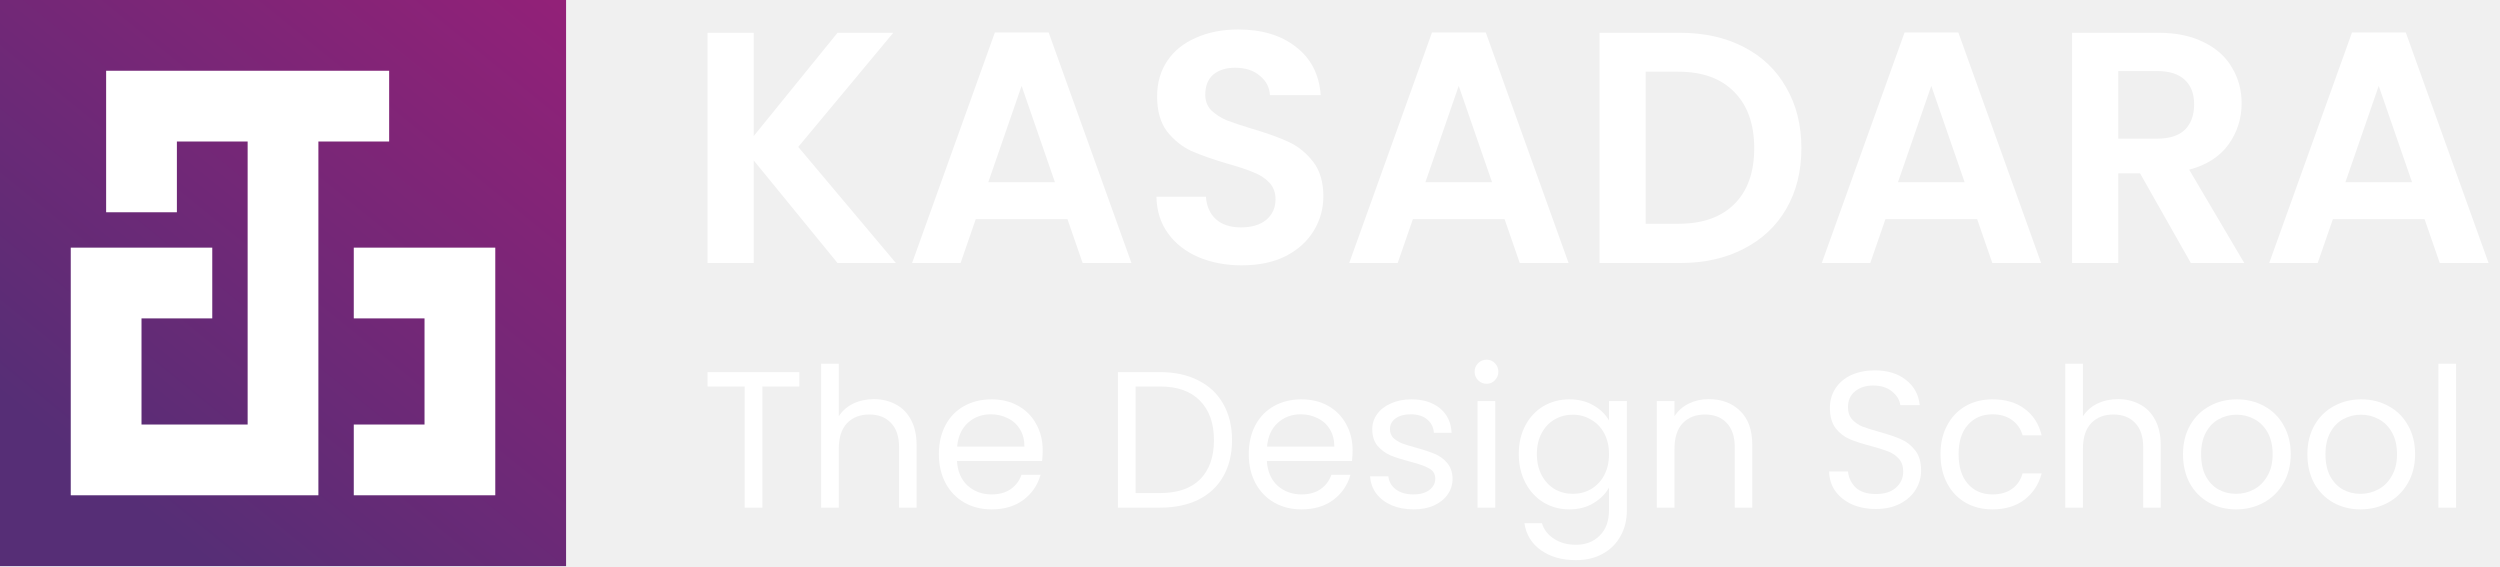
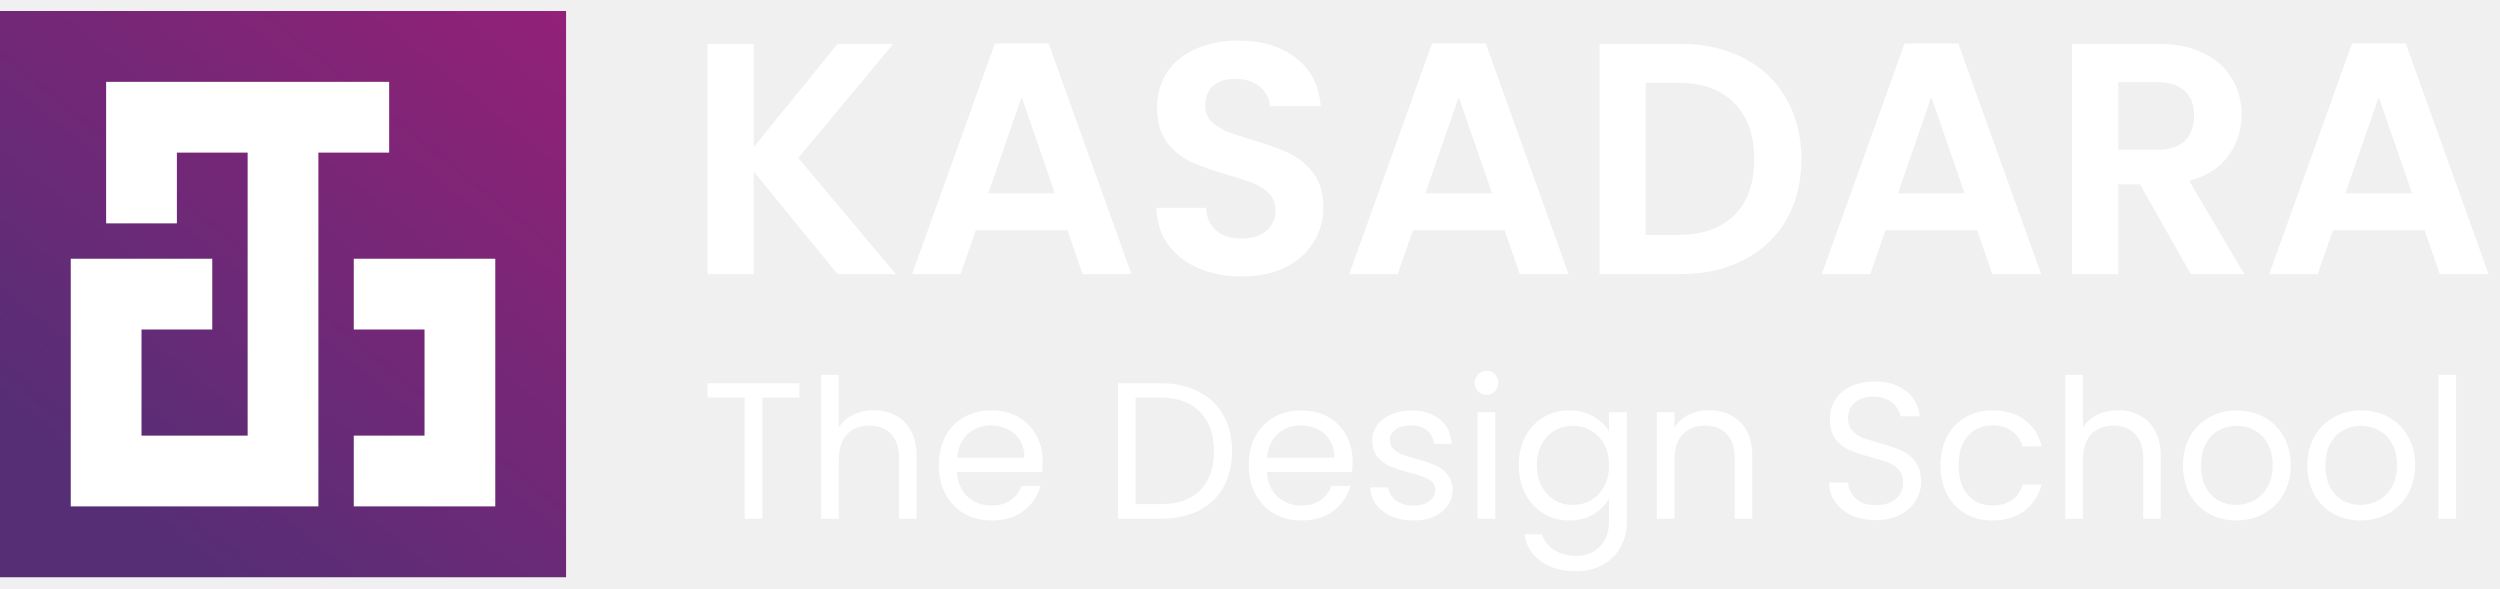
- <svg xmlns="http://www.w3.org/2000/svg" width="212" height="48" viewBox="0 0 212 48" fill="none">
+ <svg xmlns="http://www.w3.org/2000/svg" width="170" height="40" viewBox="0 0 212 48" fill="none">
  <g clip-path="url(#clip0_1375_62674)">
    <path d="M0 0H48V48H0V0Z" fill="url(#paint0_linear_1375_62674)" />
    <path d="M45 3V45H3V3H45ZM48 0H0V48H48V0Z" fill="url(#paint1_linear_1375_62674)" />
    <path d="M33 9V6H9V9V18H10.5H12H15V12H21V36H12V27H18V21H9H6V27V42H9H12H27V39V36V12H33V9Z" fill="white" />
    <path d="M39 21H30V27H36V36H30V42H36H39H42V27V21H39Z" fill="white" />
  </g>
  <path d="M71.021 22.304L63.916 13.605V22.304H60V2.78H63.916V11.535L71.021 2.78H75.748L67.692 12.458L75.972 22.304H71.021Z" fill="white" />
  <path d="M90.52 18.584H82.744L81.457 22.304H77.345L84.366 2.752H88.925L95.947 22.304H91.807L90.52 18.584ZM89.457 15.451L86.632 7.283L83.807 15.451H89.457Z" fill="white" />
  <path d="M105.312 22.5C103.951 22.5 102.72 22.267 101.62 21.801C100.538 21.334 99.68 20.663 99.046 19.787C98.412 18.91 98.086 17.875 98.067 16.682H102.263C102.319 17.484 102.599 18.118 103.102 18.584C103.624 19.05 104.333 19.283 105.228 19.283C106.142 19.283 106.86 19.069 107.382 18.64C107.904 18.192 108.165 17.614 108.165 16.906C108.165 16.328 107.988 15.852 107.634 15.479C107.279 15.106 106.832 14.817 106.291 14.612C105.769 14.388 105.042 14.146 104.109 13.885C102.841 13.512 101.806 13.148 101.004 12.794C100.221 12.421 99.54 11.871 98.962 11.143C98.403 10.397 98.123 9.409 98.123 8.178C98.123 7.022 98.412 6.015 98.99 5.157C99.569 4.3 100.38 3.647 101.424 3.199C102.468 2.733 103.662 2.5 105.004 2.5C107.018 2.5 108.65 2.994 109.899 3.983C111.168 4.952 111.867 6.314 111.997 8.066H107.69C107.652 7.395 107.363 6.845 106.823 6.416C106.3 5.969 105.601 5.745 104.725 5.745C103.96 5.745 103.345 5.941 102.878 6.332C102.431 6.724 102.207 7.293 102.207 8.038C102.207 8.561 102.375 8.999 102.711 9.353C103.065 9.689 103.494 9.969 103.997 10.192C104.52 10.397 105.247 10.64 106.179 10.92C107.447 11.293 108.482 11.665 109.284 12.039C110.086 12.411 110.776 12.971 111.354 13.717C111.932 14.463 112.221 15.442 112.221 16.654C112.221 17.698 111.951 18.668 111.41 19.563C110.869 20.458 110.077 21.176 109.032 21.717C107.988 22.239 106.748 22.5 105.312 22.5Z" fill="white" />
  <path d="M127.588 18.584H119.812L118.525 22.304H114.413L121.434 2.752H125.994L133.015 22.304H128.875L127.588 18.584ZM126.525 15.451L123.7 7.283L120.875 15.451H126.525Z" fill="white" />
  <path d="M142.464 2.78C144.516 2.78 146.315 3.181 147.863 3.983C149.429 4.784 150.632 5.931 151.471 7.423C152.329 8.896 152.758 10.612 152.758 12.57C152.758 14.528 152.329 16.244 151.471 17.717C150.632 19.171 149.429 20.299 147.863 21.101C146.315 21.903 144.516 22.304 142.464 22.304H135.639V2.78H142.464ZM142.325 18.976C144.376 18.976 145.961 18.416 147.08 17.297C148.199 16.178 148.758 14.603 148.758 12.57C148.758 10.537 148.199 8.952 147.08 7.815C145.961 6.659 144.376 6.08 142.325 6.08H139.555V18.976H142.325Z" fill="white" />
  <path d="M167.662 18.584H159.885L158.599 22.304H154.487L161.508 2.752H166.067L173.088 22.304H168.948L167.662 18.584ZM166.599 15.451L163.773 7.283L160.948 15.451H166.599Z" fill="white" />
  <path d="M185.782 22.304L181.475 14.696H179.629V22.304H175.712V2.78H183.041C184.552 2.78 185.838 3.05 186.901 3.591C187.964 4.113 188.757 4.831 189.279 5.745C189.82 6.64 190.09 7.647 190.09 8.766C190.09 10.052 189.717 11.218 188.971 12.262C188.225 13.288 187.116 13.996 185.642 14.388L190.314 22.304H185.782ZM179.629 11.759H182.901C183.964 11.759 184.757 11.507 185.279 11.004C185.801 10.481 186.062 9.763 186.062 8.85C186.062 7.955 185.801 7.265 185.279 6.78C184.757 6.276 183.964 6.024 182.901 6.024H179.629V11.759Z" fill="white" />
  <path d="M205.604 18.584H197.828L196.541 22.304H192.429L199.45 2.752H204.01L211.031 22.304H206.891L205.604 18.584ZM204.541 15.451L201.716 7.283L198.891 15.451H204.541Z" fill="white" />
  <path d="M67.783 31.555V32.776H64.65V43.048H63.149V32.776H60V31.555H67.783Z" fill="white" />
  <path d="M74.115 33.847C74.796 33.847 75.412 33.996 75.962 34.292C76.511 34.578 76.94 35.012 77.248 35.595C77.566 36.178 77.726 36.887 77.726 37.722V43.048H76.242V37.937C76.242 37.035 76.016 36.348 75.566 35.875C75.115 35.392 74.499 35.15 73.719 35.15C72.927 35.15 72.295 35.397 71.823 35.892C71.361 36.386 71.13 37.106 71.13 38.052V43.048H69.63V30.846H71.13V35.298C71.427 34.837 71.834 34.479 72.35 34.227C72.878 33.974 73.466 33.847 74.115 33.847Z" fill="white" />
  <path d="M88.421 38.184C88.421 38.47 88.405 38.772 88.372 39.091H81.15C81.205 39.981 81.507 40.679 82.056 41.185C82.617 41.679 83.293 41.927 84.085 41.927C84.733 41.927 85.272 41.778 85.701 41.482C86.14 41.174 86.448 40.767 86.624 40.261H88.24C87.998 41.13 87.514 41.839 86.789 42.389C86.063 42.927 85.162 43.196 84.085 43.196C83.227 43.196 82.458 43.004 81.776 42.619C81.106 42.235 80.578 41.69 80.193 40.987C79.809 40.272 79.616 39.448 79.616 38.514C79.616 37.579 79.803 36.76 80.177 36.057C80.551 35.353 81.073 34.815 81.743 34.441C82.425 34.056 83.205 33.864 84.085 33.864C84.942 33.864 85.701 34.051 86.36 34.424C87.02 34.798 87.525 35.315 87.877 35.974C88.24 36.623 88.421 37.359 88.421 38.184ZM86.871 37.87C86.871 37.299 86.745 36.81 86.492 36.403C86.239 35.985 85.893 35.672 85.453 35.463C85.025 35.243 84.546 35.133 84.019 35.133C83.26 35.133 82.612 35.375 82.073 35.859C81.545 36.343 81.243 37.013 81.166 37.87H86.871Z" fill="white" />
  <path d="M98.376 31.555C99.629 31.555 100.712 31.792 101.624 32.264C102.548 32.726 103.251 33.391 103.735 34.26C104.229 35.128 104.477 36.15 104.477 37.326C104.477 38.503 104.229 39.525 103.735 40.393C103.251 41.251 102.548 41.91 101.624 42.372C100.712 42.823 99.629 43.048 98.376 43.048H94.798V31.555H98.376ZM98.376 41.811C99.86 41.811 100.992 41.421 101.773 40.641C102.553 39.849 102.943 38.744 102.943 37.326C102.943 35.897 102.548 34.782 101.756 33.979C100.976 33.177 99.849 32.776 98.376 32.776H96.298V41.811H98.376Z" fill="white" />
  <path d="M114.7 38.184C114.7 38.47 114.684 38.772 114.651 39.091H107.429C107.484 39.981 107.786 40.679 108.336 41.185C108.896 41.679 109.572 41.927 110.364 41.927C111.012 41.927 111.551 41.778 111.98 41.482C112.419 41.174 112.727 40.767 112.903 40.261H114.519C114.277 41.13 113.793 41.839 113.068 42.389C112.342 42.927 111.441 43.196 110.364 43.196C109.506 43.196 108.737 43.004 108.055 42.619C107.385 42.235 106.857 41.69 106.472 40.987C106.088 40.272 105.895 39.448 105.895 38.514C105.895 37.579 106.082 36.76 106.456 36.057C106.83 35.353 107.352 34.815 108.022 34.441C108.704 34.056 109.484 33.864 110.364 33.864C111.221 33.864 111.98 34.051 112.639 34.424C113.299 34.798 113.804 35.315 114.156 35.974C114.519 36.623 114.7 37.359 114.7 38.184ZM113.15 37.87C113.15 37.299 113.024 36.81 112.771 36.403C112.518 35.985 112.172 35.672 111.732 35.463C111.304 35.243 110.825 35.133 110.298 35.133C109.539 35.133 108.891 35.375 108.352 35.859C107.824 36.343 107.522 37.013 107.445 37.87H113.15Z" fill="white" />
  <path d="M119.88 43.196C119.187 43.196 118.566 43.081 118.017 42.85C117.467 42.608 117.033 42.279 116.714 41.861C116.395 41.432 116.219 40.943 116.186 40.393H117.736C117.78 40.844 117.989 41.212 118.363 41.498C118.748 41.784 119.248 41.927 119.863 41.927C120.435 41.927 120.886 41.8 121.215 41.547C121.545 41.295 121.71 40.976 121.71 40.591C121.71 40.195 121.534 39.904 121.182 39.717C120.831 39.519 120.286 39.327 119.55 39.14C118.879 38.964 118.33 38.788 117.901 38.612C117.483 38.426 117.121 38.156 116.813 37.805C116.516 37.442 116.368 36.969 116.368 36.386C116.368 35.925 116.505 35.502 116.78 35.117C117.055 34.732 117.445 34.43 117.951 34.21C118.456 33.979 119.033 33.864 119.682 33.864C120.682 33.864 121.49 34.117 122.106 34.622C122.721 35.128 123.051 35.82 123.095 36.7H121.595C121.562 36.227 121.369 35.848 121.017 35.562C120.677 35.276 120.215 35.133 119.632 35.133C119.094 35.133 118.665 35.249 118.346 35.48C118.028 35.711 117.868 36.013 117.868 36.386C117.868 36.683 117.962 36.931 118.148 37.129C118.346 37.315 118.588 37.469 118.874 37.59C119.171 37.7 119.577 37.827 120.094 37.969C120.743 38.145 121.27 38.321 121.677 38.497C122.084 38.662 122.43 38.915 122.716 39.256C123.013 39.596 123.167 40.041 123.178 40.591C123.178 41.086 123.04 41.531 122.765 41.927C122.49 42.322 122.1 42.636 121.595 42.867C121.1 43.087 120.528 43.196 119.88 43.196Z" fill="white" />
  <path d="M126.071 32.545C125.785 32.545 125.543 32.446 125.345 32.248C125.147 32.05 125.048 31.808 125.048 31.522C125.048 31.236 125.147 30.995 125.345 30.797C125.543 30.599 125.785 30.5 126.071 30.5C126.345 30.5 126.576 30.599 126.763 30.797C126.961 30.995 127.06 31.236 127.06 31.522C127.06 31.808 126.961 32.05 126.763 32.248C126.576 32.446 126.345 32.545 126.071 32.545ZM126.796 34.012V43.048H125.296V34.012H126.796Z" fill="white" />
  <path d="M133.08 33.864C133.86 33.864 134.542 34.034 135.125 34.375C135.718 34.716 136.158 35.144 136.444 35.661V34.012H137.961V43.246C137.961 44.07 137.785 44.801 137.433 45.439C137.081 46.087 136.576 46.593 135.916 46.956C135.268 47.319 134.509 47.5 133.641 47.5C132.453 47.5 131.464 47.22 130.673 46.659C129.881 46.098 129.414 45.334 129.271 44.367H130.755C130.92 44.917 131.261 45.356 131.777 45.686C132.294 46.027 132.915 46.197 133.641 46.197C134.465 46.197 135.136 45.939 135.652 45.422C136.18 44.906 136.444 44.18 136.444 43.246V41.35C136.147 41.877 135.707 42.317 135.125 42.669C134.542 43.02 133.86 43.196 133.08 43.196C132.278 43.196 131.547 42.998 130.887 42.603C130.238 42.207 129.727 41.652 129.354 40.937C128.98 40.223 128.793 39.41 128.793 38.497C128.793 37.574 128.98 36.766 129.354 36.073C129.727 35.37 130.238 34.826 130.887 34.441C131.547 34.056 132.278 33.864 133.08 33.864ZM136.444 38.514C136.444 37.832 136.306 37.238 136.031 36.733C135.757 36.227 135.383 35.842 134.91 35.579C134.449 35.304 133.937 35.166 133.377 35.166C132.816 35.166 132.305 35.298 131.843 35.562C131.382 35.826 131.013 36.211 130.739 36.716C130.464 37.222 130.326 37.816 130.326 38.497C130.326 39.19 130.464 39.794 130.739 40.311C131.013 40.816 131.382 41.207 131.843 41.482C132.305 41.745 132.816 41.877 133.377 41.877C133.937 41.877 134.449 41.745 134.91 41.482C135.383 41.207 135.757 40.816 136.031 40.311C136.306 39.794 136.444 39.195 136.444 38.514Z" fill="white" />
  <path d="M144.899 33.847C145.998 33.847 146.889 34.182 147.57 34.853C148.252 35.513 148.592 36.469 148.592 37.722V43.048H147.108V37.937C147.108 37.035 146.883 36.348 146.432 35.875C145.982 35.392 145.366 35.15 144.586 35.15C143.794 35.15 143.162 35.397 142.689 35.892C142.228 36.386 141.997 37.106 141.997 38.052V43.048H140.496V34.012H141.997V35.298C142.294 34.837 142.695 34.479 143.201 34.227C143.717 33.974 144.283 33.847 144.899 33.847Z" fill="white" />
  <path d="M159.083 43.163C158.325 43.163 157.643 43.032 157.039 42.768C156.445 42.493 155.978 42.119 155.637 41.647C155.296 41.163 155.121 40.608 155.11 39.981H156.709C156.764 40.52 156.984 40.976 157.369 41.35C157.764 41.712 158.336 41.894 159.083 41.894C159.798 41.894 160.359 41.718 160.765 41.366C161.183 41.003 161.392 40.542 161.392 39.981C161.392 39.541 161.271 39.184 161.029 38.909C160.787 38.635 160.485 38.426 160.122 38.283C159.759 38.14 159.27 37.986 158.655 37.821C157.896 37.623 157.286 37.425 156.824 37.227C156.374 37.03 155.984 36.722 155.654 36.304C155.335 35.875 155.176 35.304 155.176 34.589C155.176 33.963 155.335 33.407 155.654 32.924C155.973 32.44 156.418 32.066 156.989 31.803C157.572 31.539 158.237 31.407 158.984 31.407C160.062 31.407 160.941 31.676 161.623 32.215C162.315 32.754 162.705 33.468 162.793 34.358H161.145C161.09 33.919 160.859 33.534 160.452 33.204C160.045 32.863 159.507 32.693 158.836 32.693C158.209 32.693 157.698 32.858 157.303 33.188C156.907 33.507 156.709 33.957 156.709 34.54C156.709 34.958 156.824 35.298 157.055 35.562C157.297 35.826 157.588 36.029 157.929 36.172C158.281 36.304 158.77 36.458 159.397 36.634C160.155 36.843 160.765 37.052 161.227 37.26C161.689 37.458 162.084 37.772 162.414 38.2C162.744 38.618 162.909 39.19 162.909 39.915C162.909 40.476 162.76 41.003 162.464 41.498C162.167 41.993 161.727 42.394 161.145 42.702C160.562 43.01 159.875 43.163 159.083 43.163Z" fill="white" />
  <path d="M164.556 38.514C164.556 37.579 164.743 36.766 165.117 36.073C165.491 35.37 166.007 34.826 166.667 34.441C167.337 34.056 168.101 33.864 168.959 33.864C170.069 33.864 170.981 34.133 171.696 34.672C172.421 35.21 172.9 35.958 173.13 36.914H171.515C171.361 36.364 171.058 35.93 170.608 35.611C170.168 35.293 169.618 35.133 168.959 35.133C168.101 35.133 167.409 35.43 166.881 36.024C166.354 36.606 166.09 37.436 166.09 38.514C166.09 39.602 166.354 40.443 166.881 41.036C167.409 41.63 168.101 41.927 168.959 41.927C169.618 41.927 170.168 41.773 170.608 41.465C171.047 41.157 171.35 40.718 171.515 40.146H173.13C172.889 41.069 172.405 41.811 171.679 42.372C170.954 42.922 170.047 43.196 168.959 43.196C168.101 43.196 167.337 43.004 166.667 42.619C166.007 42.235 165.491 41.69 165.117 40.987C164.743 40.283 164.556 39.459 164.556 38.514Z" fill="white" />
  <path d="M179.618 33.847C180.299 33.847 180.915 33.996 181.464 34.292C182.014 34.578 182.443 35.012 182.75 35.595C183.069 36.178 183.229 36.887 183.229 37.722V43.048H181.745V37.937C181.745 37.035 181.519 36.348 181.069 35.875C180.618 35.392 180.002 35.15 179.222 35.15C178.43 35.15 177.798 35.397 177.326 35.892C176.864 36.386 176.633 37.106 176.633 38.052V43.048H175.133V30.846H176.633V35.298C176.93 34.837 177.337 34.479 177.853 34.227C178.381 33.974 178.969 33.847 179.618 33.847Z" fill="white" />
  <path d="M189.62 43.196C188.774 43.196 188.005 43.004 187.312 42.619C186.631 42.235 186.092 41.69 185.696 40.987C185.311 40.272 185.119 39.448 185.119 38.514C185.119 37.59 185.317 36.777 185.713 36.073C186.119 35.359 186.669 34.815 187.362 34.441C188.054 34.056 188.829 33.864 189.686 33.864C190.544 33.864 191.319 34.056 192.011 34.441C192.704 34.815 193.248 35.353 193.644 36.057C194.05 36.76 194.254 37.579 194.254 38.514C194.254 39.448 194.045 40.272 193.627 40.987C193.221 41.69 192.665 42.235 191.962 42.619C191.258 43.004 190.478 43.196 189.62 43.196ZM189.62 41.877C190.159 41.877 190.665 41.751 191.137 41.498C191.61 41.245 191.989 40.866 192.275 40.36C192.572 39.855 192.72 39.239 192.72 38.514C192.72 37.788 192.577 37.172 192.292 36.667C192.006 36.161 191.632 35.787 191.17 35.546C190.709 35.293 190.209 35.166 189.67 35.166C189.12 35.166 188.615 35.293 188.153 35.546C187.702 35.787 187.34 36.161 187.065 36.667C186.79 37.172 186.653 37.788 186.653 38.514C186.653 39.25 186.784 39.871 187.048 40.377C187.323 40.883 187.686 41.262 188.136 41.514C188.587 41.756 189.082 41.877 189.62 41.877Z" fill="white" />
  <path d="M200.168 43.196C199.321 43.196 198.552 43.004 197.859 42.619C197.178 42.235 196.639 41.69 196.243 40.987C195.858 40.272 195.666 39.448 195.666 38.514C195.666 37.59 195.864 36.777 196.26 36.073C196.666 35.359 197.216 34.815 197.909 34.441C198.601 34.056 199.376 33.864 200.234 33.864C201.091 33.864 201.866 34.056 202.558 34.441C203.251 34.815 203.795 35.353 204.191 36.057C204.598 36.76 204.801 37.579 204.801 38.514C204.801 39.448 204.592 40.272 204.174 40.987C203.768 41.69 203.212 42.235 202.509 42.619C201.805 43.004 201.025 43.196 200.168 43.196ZM200.168 41.877C200.706 41.877 201.212 41.751 201.685 41.498C202.157 41.245 202.536 40.866 202.822 40.36C203.119 39.855 203.267 39.239 203.267 38.514C203.267 37.788 203.125 37.172 202.839 36.667C202.553 36.161 202.179 35.787 201.717 35.546C201.256 35.293 200.756 35.166 200.217 35.166C199.667 35.166 199.162 35.293 198.7 35.546C198.249 35.787 197.887 36.161 197.612 36.667C197.337 37.172 197.2 37.788 197.2 38.514C197.2 39.25 197.331 39.871 197.595 40.377C197.87 40.883 198.233 41.262 198.684 41.514C199.134 41.756 199.629 41.877 200.168 41.877Z" fill="white" />
  <path d="M208.274 30.846V43.048H206.774V30.846H208.274Z" fill="white" />
  <defs>
    <linearGradient id="paint0_linear_1375_62674" x1="41.28" y1="-13.939" x2="1.711" y2="34.864" gradientUnits="userSpaceOnUse">
      <stop stop-color="#9A1F78" />
      <stop offset="1" stop-color="#562E76" />
    </linearGradient>
    <linearGradient id="paint1_linear_1375_62674" x1="41.28" y1="-13.939" x2="1.711" y2="34.864" gradientUnits="userSpaceOnUse">
      <stop stop-color="#9A1F78" />
      <stop offset="1" stop-color="#562E76" />
    </linearGradient>
    <clipPath id="clip0_1375_62674">
      <rect width="48" height="48" fill="white" />
    </clipPath>
  </defs>
</svg>
